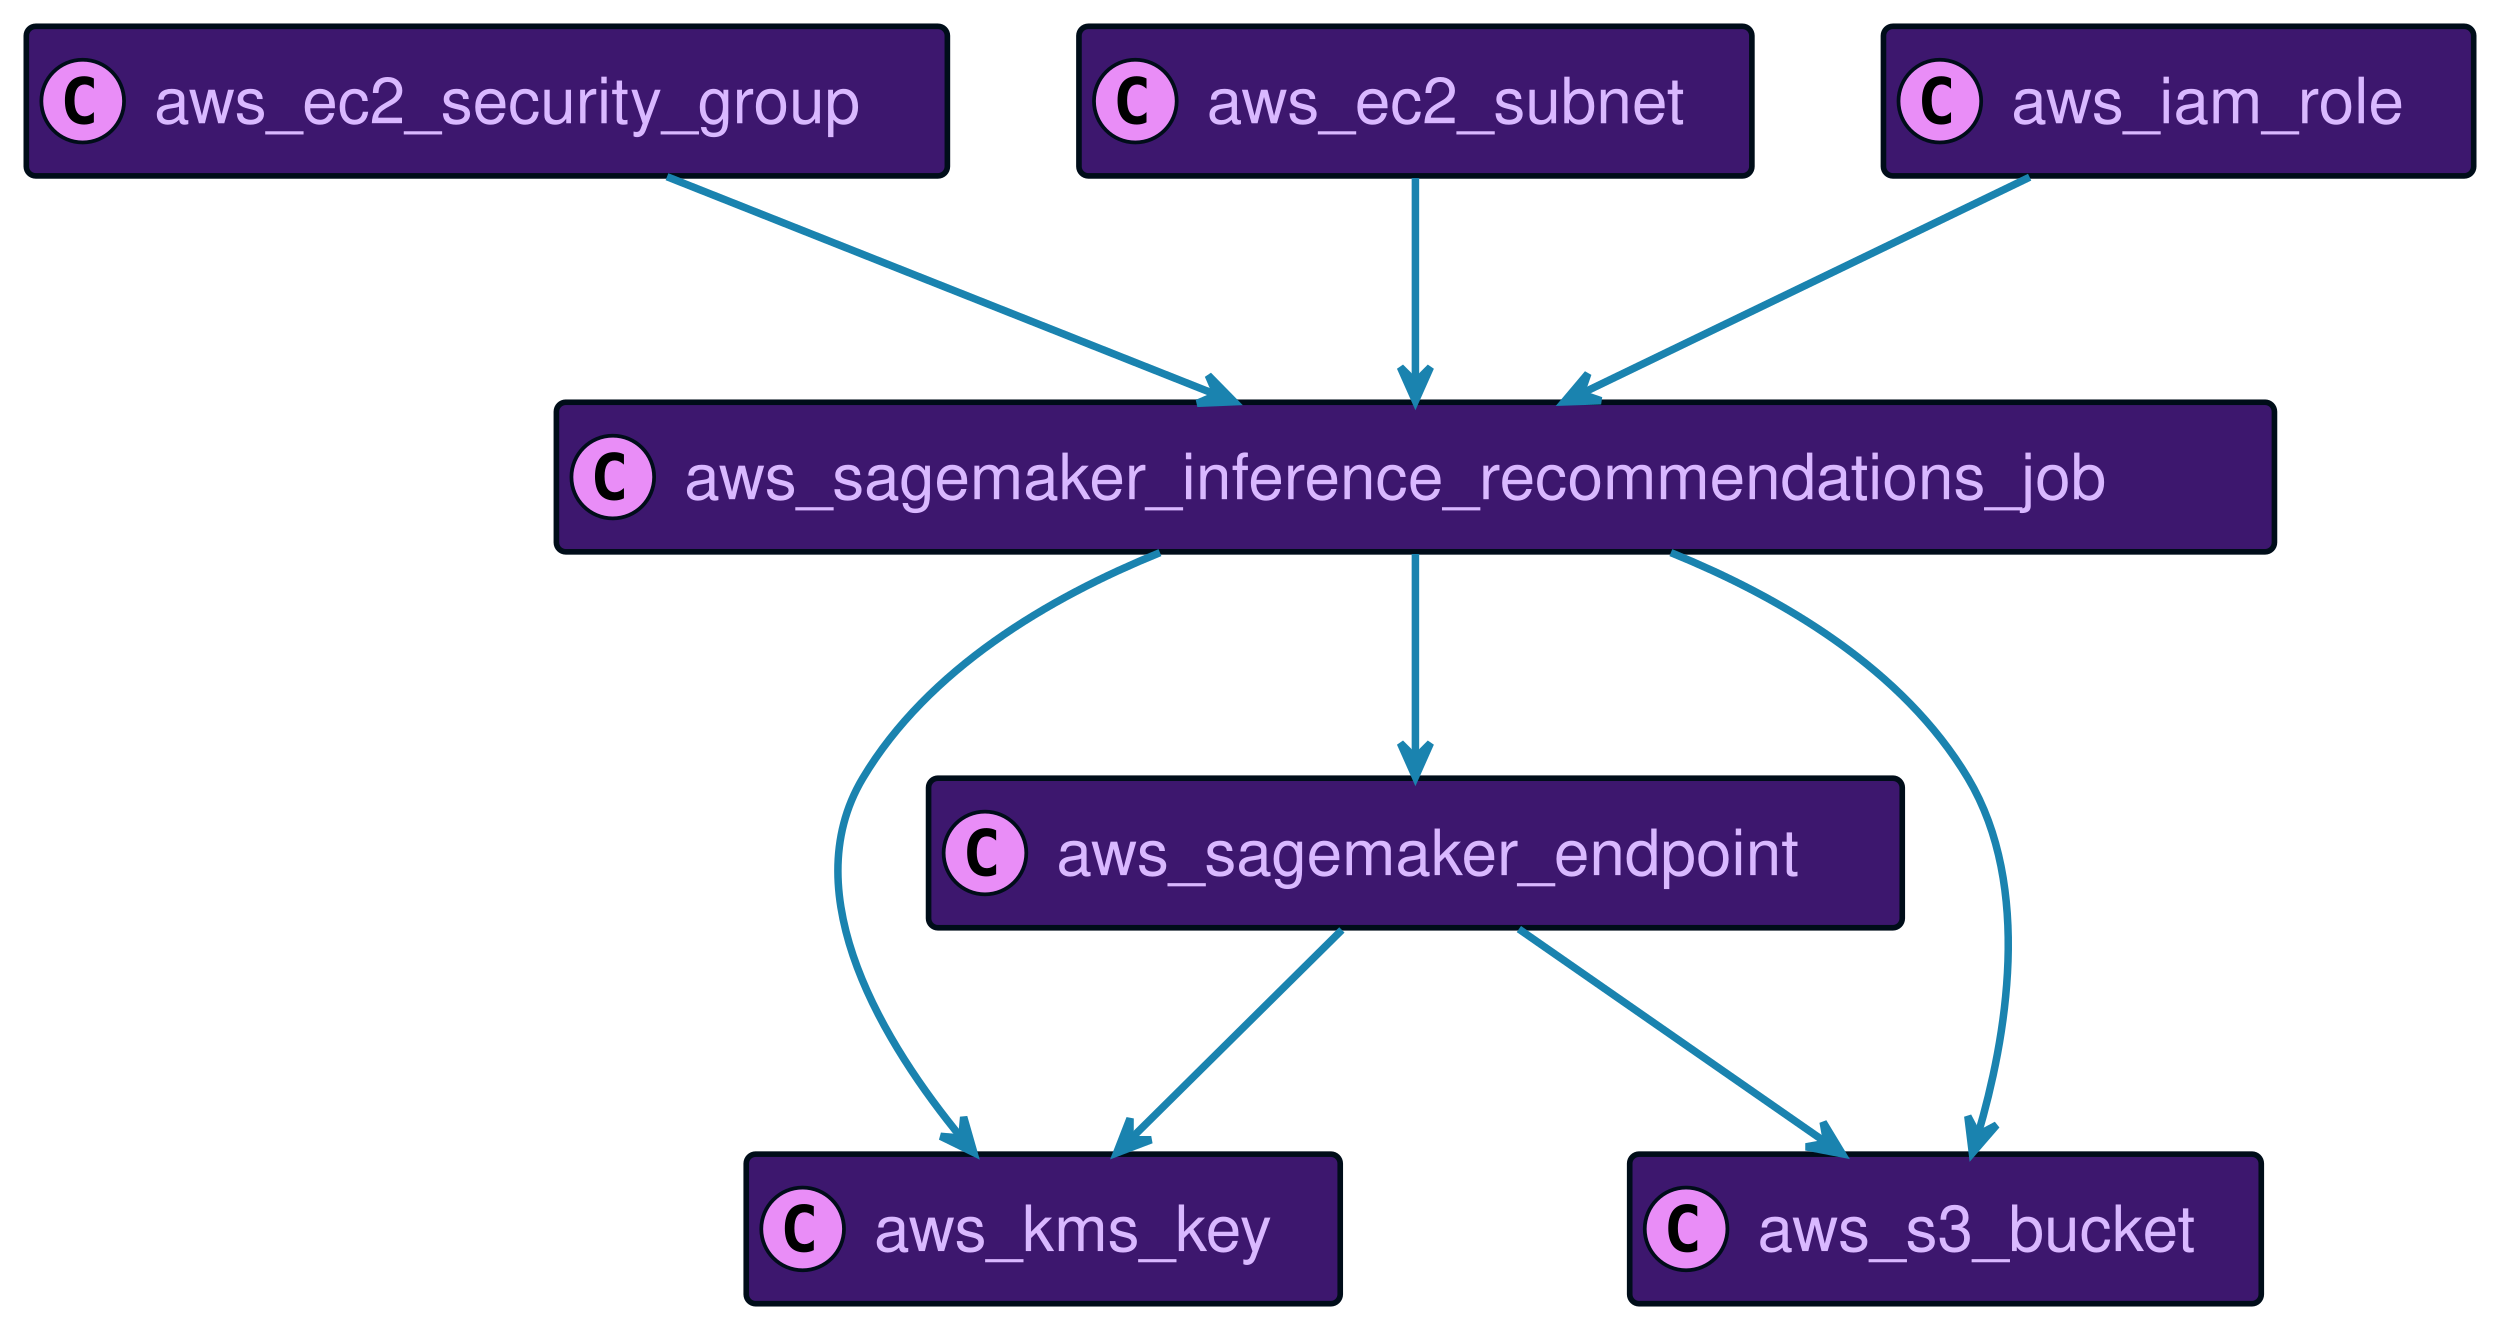
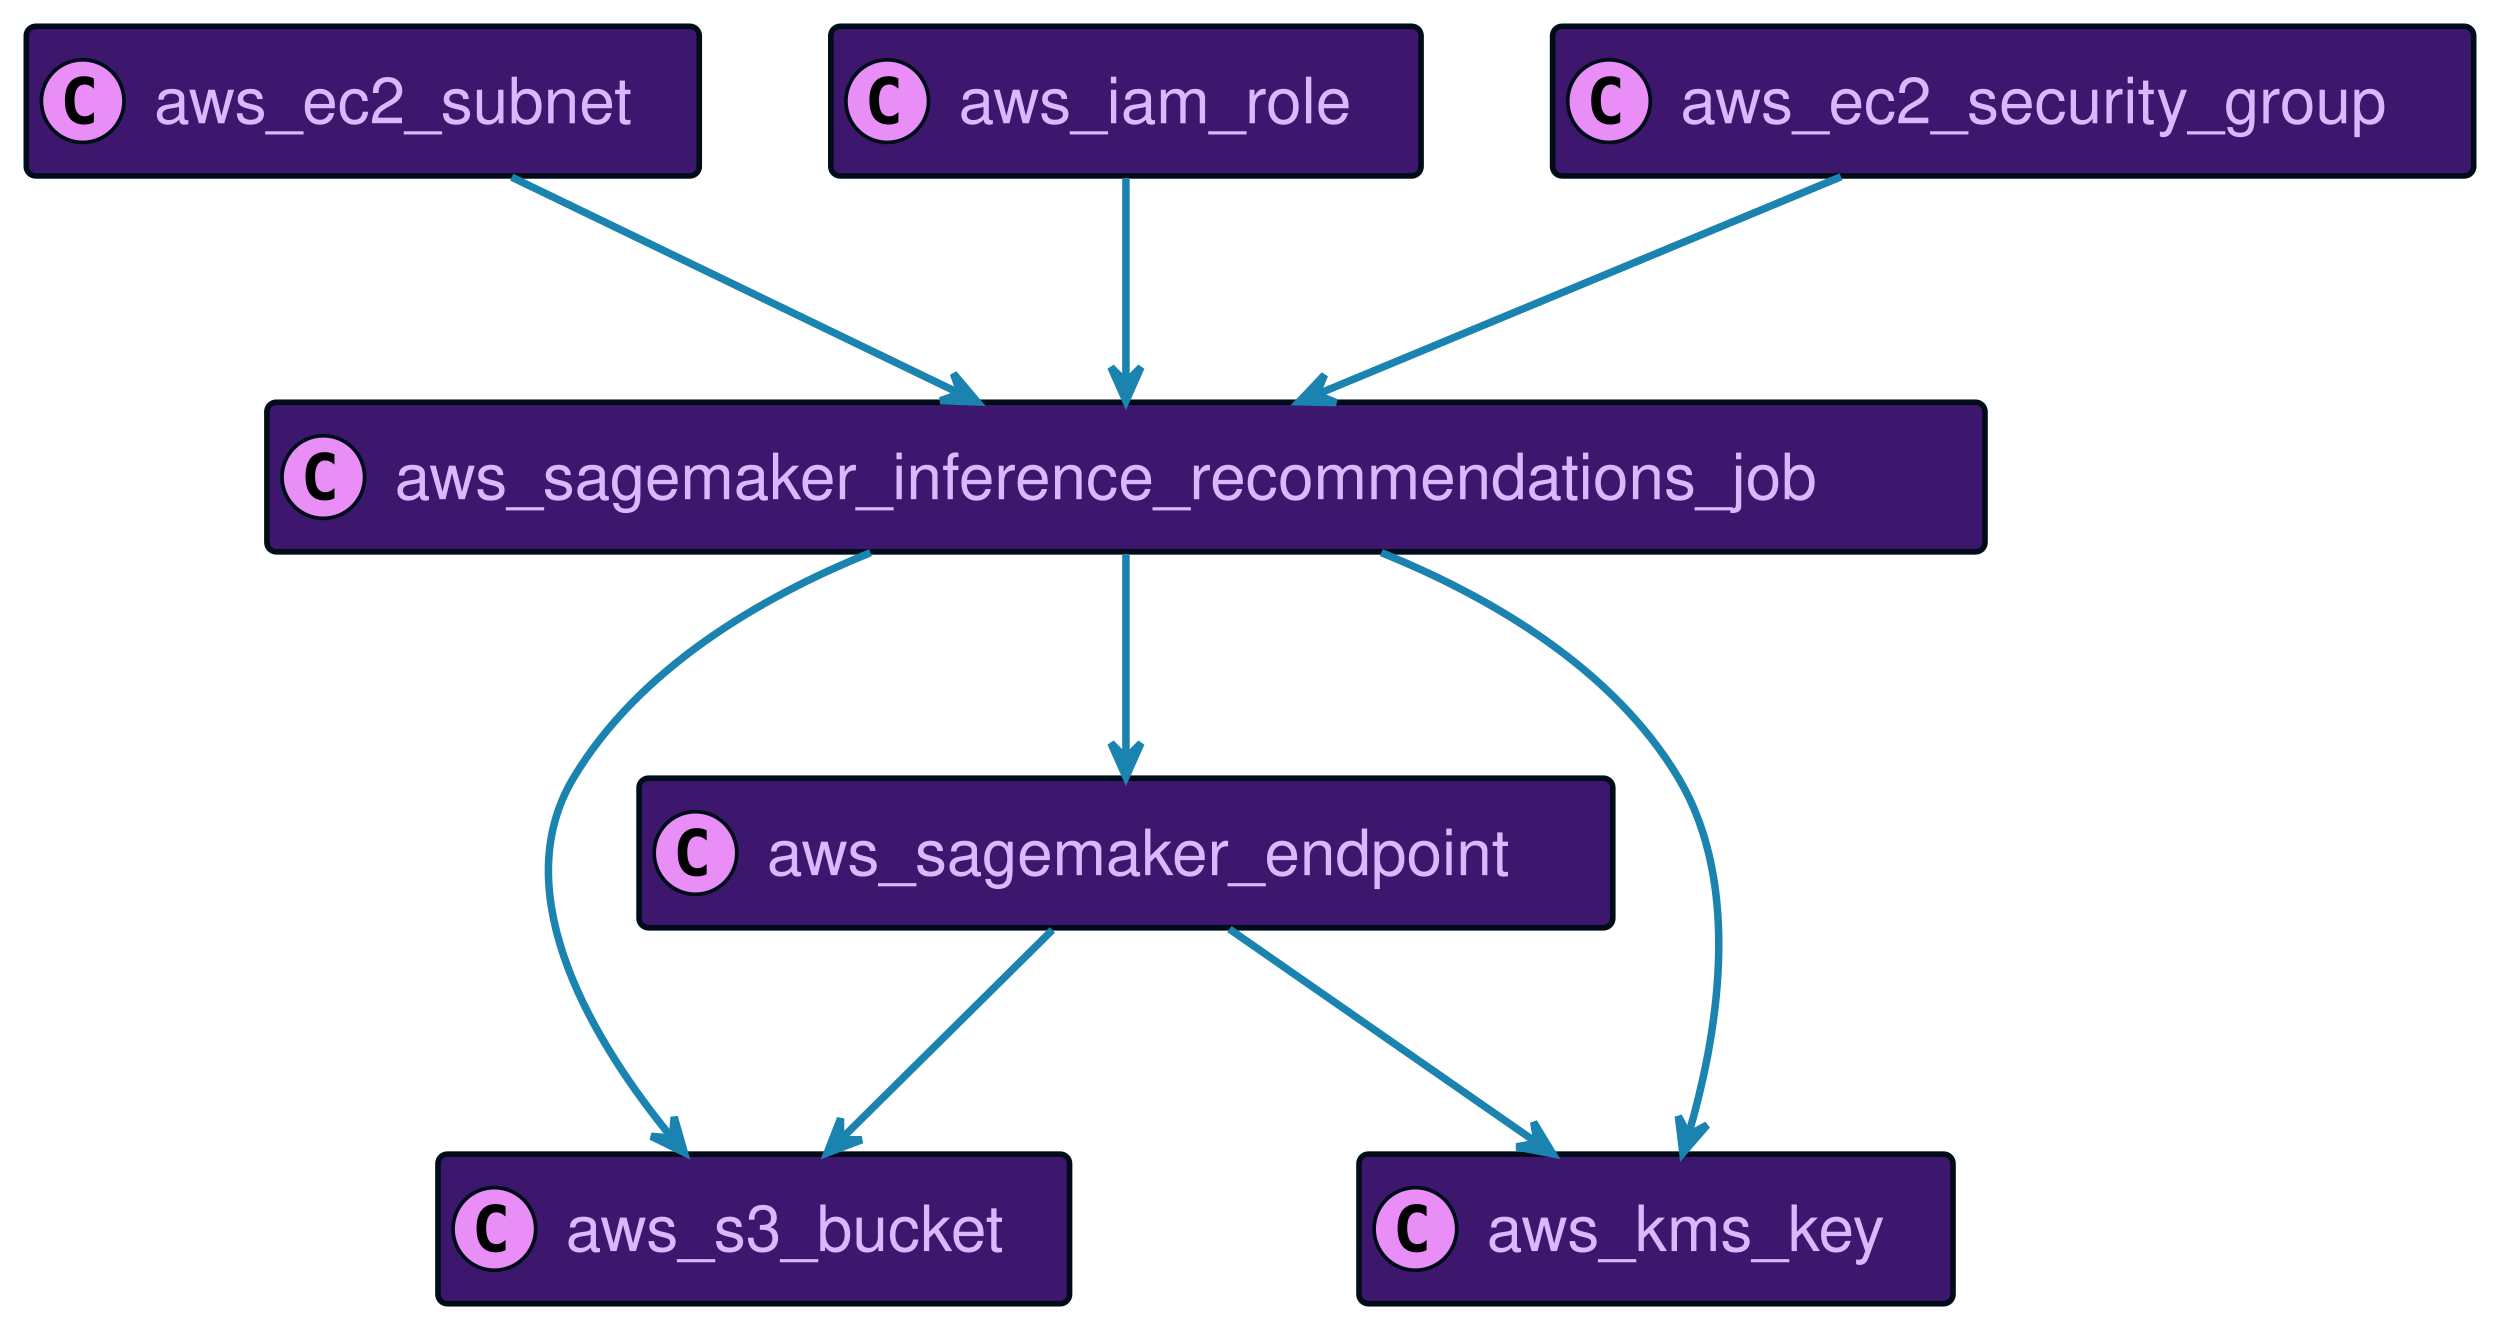
<svg xmlns="http://www.w3.org/2000/svg" xmlns:xlink="http://www.w3.org/1999/xlink" width="665" height="352" preserveAspectRatio="none" style="width:665px;height:352px;background:#00000000">
-   <a xlink:actuate="onRequest" xlink:href="#a" xlink:show="new" xlink:title="#aws_kms_key" xlink:type="simple" target="_top">
-     <rect id="a" width="158" height="39.789" x="198.5" y="307" fill="#3D176E" rx="2.5" ry="2.5" style="stroke:#000d19;stroke-width:1.5" />
-     <circle cx="213.5" cy="326.894" r="11" fill="#E98DF7" style="stroke:#000d19;stroke-width:1" />
-     <path d="M216.469 332.535q-.578.297-1.219.438-.64.156-1.344.156-2.5 0-3.828-1.64-1.312-1.657-1.312-4.782t1.312-4.781q1.328-1.656 3.828-1.656.703 0 1.344.156.656.156 1.219.453v2.719q-.625-.579-1.219-.844-.594-.281-1.219-.281-1.344 0-2.031 1.078-.688 1.062-.688 3.156 0 2.094.688 3.172.688 1.062 2.031 1.062.625 0 1.219-.265.594-.281 1.219-.86v2.72Z" />
-     <text x="232.5" y="332.78" fill="#D9B8FF" font-family="Helvetica" font-size="17" textLength="116">aws_kms_key</text>
+   <a xlink:actuate="onRequest" xlink:href="#a" xlink:show="new" xlink:title="#aws_s3_bucket" xlink:type="simple" target="_top">
+     <rect id="a" width="168" height="39.789" x="116.5" y="307" fill="#3D176E" rx="2.5" ry="2.5" style="stroke:#000d19;stroke-width:1.5" />
+     <circle cx="131.5" cy="326.894" r="11" fill="#E98DF7" style="stroke:#000d19;stroke-width:1" />
+     <path d="M134.469 332.535q-.578.297-1.219.438-.64.156-1.344.156-2.5 0-3.828-1.64-1.312-1.657-1.312-4.782t1.312-4.781q1.328-1.656 3.828-1.656.703 0 1.344.156.656.156 1.219.453v2.719q-.625-.579-1.219-.844-.594-.281-1.219-.281-1.344 0-2.031 1.078-.688 1.062-.688 3.156 0 2.094.688 3.172.688 1.062 2.031 1.062.625 0 1.219-.265.594-.281 1.219-.86v2.72Z" />
+     <text x="150.5" y="332.78" fill="#D9B8FF" font-family="Helvetica" font-size="17" textLength="126">aws_s3_bucket</text>
  </a>
-   <a xlink:actuate="onRequest" xlink:href="#b" xlink:show="new" xlink:title="#aws_s3_bucket" xlink:type="simple" target="_top">
-     <rect id="b" width="168" height="39.789" x="433.5" y="307" fill="#3D176E" rx="2.5" ry="2.5" style="stroke:#000d19;stroke-width:1.5" />
-     <circle cx="448.5" cy="326.894" r="11" fill="#E98DF7" style="stroke:#000d19;stroke-width:1" />
-     <path d="M451.469 332.535q-.578.297-1.219.438-.64.156-1.344.156-2.5 0-3.828-1.64-1.312-1.657-1.312-4.782t1.312-4.781q1.328-1.656 3.828-1.656.703 0 1.344.156.656.156 1.219.453v2.719q-.625-.579-1.219-.844-.594-.281-1.219-.281-1.344 0-2.031 1.078-.688 1.062-.688 3.156 0 2.094.688 3.172.688 1.062 2.031 1.062.625 0 1.219-.265.594-.281 1.219-.86v2.72Z" />
-     <text x="467.5" y="332.78" fill="#D9B8FF" font-family="Helvetica" font-size="17" textLength="126">aws_s3_bucket</text>
+   <a xlink:actuate="onRequest" xlink:href="#b" xlink:show="new" xlink:title="#aws_kms_key" xlink:type="simple" target="_top">
+     <rect id="b" width="158" height="39.789" x="361.5" y="307" fill="#3D176E" rx="2.5" ry="2.5" style="stroke:#000d19;stroke-width:1.5" />
+     <circle cx="376.5" cy="326.894" r="11" fill="#E98DF7" style="stroke:#000d19;stroke-width:1" />
+     <path d="M379.469 332.535q-.578.297-1.219.438-.64.156-1.344.156-2.5 0-3.828-1.64-1.312-1.657-1.312-4.782t1.312-4.781q1.328-1.656 3.828-1.656.703 0 1.344.156.656.156 1.219.453v2.719q-.625-.579-1.219-.844-.594-.281-1.219-.281-1.344 0-2.031 1.078-.688 1.062-.688 3.156 0 2.094.688 3.172.688 1.062 2.031 1.062.625 0 1.219-.265.594-.281 1.219-.86v2.72Z" />
+     <text x="395.5" y="332.78" fill="#D9B8FF" font-family="Helvetica" font-size="17" textLength="116">aws_kms_key</text>
  </a>
-   <a xlink:actuate="onRequest" xlink:href="#c" xlink:show="new" xlink:title="#aws_ec2_security_group" xlink:type="simple" target="_top">
-     <rect id="c" width="245" height="39.789" x="7" y="7" fill="#3D176E" rx="2.5" ry="2.5" style="stroke:#000d19;stroke-width:1.5" />
+   <a xlink:actuate="onRequest" xlink:href="#c" xlink:show="new" xlink:title="#aws_sagemaker_inference_recommendations_job" xlink:type="simple" target="_top">
+     <rect id="c" width="457" height="39.789" x="71" y="107" fill="#3D176E" rx="2.5" ry="2.5" style="stroke:#000d19;stroke-width:1.5" />
+     <circle cx="86" cy="126.894" r="11" fill="#E98DF7" style="stroke:#000d19;stroke-width:1" />
+     <path d="M88.969 132.535q-.578.297-1.219.438-.64.156-1.344.156-2.5 0-3.828-1.64-1.312-1.657-1.312-4.782t1.312-4.781q1.328-1.657 3.828-1.657.703 0 1.344.157.656.156 1.219.453v2.719q-.625-.579-1.219-.844-.594-.281-1.219-.281-1.344 0-2.031 1.078-.688 1.062-.688 3.156 0 2.094.688 3.172.688 1.062 2.031 1.062.625 0 1.219-.265.594-.281 1.219-.86v2.72Z" />
+     <text x="105" y="132.78" fill="#D9B8FF" font-family="Helvetica" font-size="17" textLength="415">aws_sagemaker_inference_recommendations_job</text>
+   </a>
+   <a xlink:actuate="onRequest" xlink:href="#d" xlink:show="new" xlink:title="#aws_sagemaker_endpoint" xlink:type="simple" target="_top">
+     <rect id="d" width="259" height="39.789" x="170" y="207" fill="#3D176E" rx="2.5" ry="2.5" style="stroke:#000d19;stroke-width:1.5" />
+     <circle cx="185" cy="226.894" r="11" fill="#E98DF7" style="stroke:#000d19;stroke-width:1" />
+     <path d="M187.969 232.535q-.578.297-1.219.438-.64.156-1.344.156-2.5 0-3.828-1.64-1.312-1.657-1.312-4.782t1.312-4.781q1.328-1.656 3.828-1.656.703 0 1.344.156.656.156 1.219.453v2.719q-.625-.579-1.219-.844-.594-.281-1.219-.281-1.344 0-2.031 1.078-.688 1.062-.688 3.156 0 2.094.688 3.172.688 1.062 2.031 1.062.625 0 1.219-.265.594-.281 1.219-.86v2.72Z" />
+     <text x="204" y="232.78" fill="#D9B8FF" font-family="Helvetica" font-size="17" textLength="217">aws_sagemaker_endpoint</text>
+   </a>
+   <a xlink:actuate="onRequest" xlink:href="#e" xlink:show="new" xlink:title="#aws_ec2_subnet" xlink:type="simple" target="_top">
+     <rect id="e" width="179" height="39.789" x="7" y="7" fill="#3D176E" rx="2.5" ry="2.5" style="stroke:#000d19;stroke-width:1.5" />
    <circle cx="22" cy="26.895" r="11" fill="#E98DF7" style="stroke:#000d19;stroke-width:1" />
    <path d="M24.969 32.535q-.578.297-1.219.438-.64.156-1.344.156-2.5 0-3.828-1.64-1.312-1.657-1.312-4.782t1.312-4.781q1.328-1.656 3.828-1.656.703 0 1.344.156.656.156 1.219.453v2.719q-.625-.578-1.219-.844-.594-.281-1.219-.281-1.343 0-2.031 1.078-.688 1.062-.688 3.156 0 2.094.688 3.172.688 1.062 2.031 1.062.625 0 1.219-.265.594-.281 1.219-.86v2.72Z" />
-     <text x="41" y="32.78" fill="#D9B8FF" font-family="Helvetica" font-size="17" textLength="203">aws_ec2_security_group</text>
-   </a>
-   <a xlink:actuate="onRequest" xlink:href="#d" xlink:show="new" xlink:title="#aws_ec2_subnet" xlink:type="simple" target="_top">
-     <rect id="d" width="179" height="39.789" x="287" y="7" fill="#3D176E" rx="2.5" ry="2.5" style="stroke:#000d19;stroke-width:1.5" />
-     <circle cx="302" cy="26.895" r="11" fill="#E98DF7" style="stroke:#000d19;stroke-width:1" />
-     <path d="M304.969 32.535q-.578.297-1.219.438-.64.156-1.344.156-2.5 0-3.828-1.64-1.312-1.657-1.312-4.782t1.312-4.781q1.328-1.656 3.828-1.656.703 0 1.344.156.656.156 1.219.453v2.719q-.625-.578-1.219-.844-.594-.281-1.219-.281-1.344 0-2.031 1.078-.688 1.062-.688 3.156 0 2.094.688 3.172.688 1.062 2.031 1.062.625 0 1.219-.265.594-.281 1.219-.86v2.72Z" />
-     <text x="321" y="32.78" fill="#D9B8FF" font-family="Helvetica" font-size="17" textLength="137">aws_ec2_subnet</text>
-   </a>
-   <a xlink:actuate="onRequest" xlink:href="#e" xlink:show="new" xlink:title="#aws_sagemaker_inference_recommendations_job" xlink:type="simple" target="_top">
-     <rect id="e" width="457" height="39.789" x="148" y="107" fill="#3D176E" rx="2.5" ry="2.5" style="stroke:#000d19;stroke-width:1.5" />
-     <circle cx="163" cy="126.894" r="11" fill="#E98DF7" style="stroke:#000d19;stroke-width:1" />
-     <path d="M165.969 132.535q-.578.297-1.219.438-.64.156-1.344.156-2.5 0-3.828-1.64-1.312-1.657-1.312-4.782t1.312-4.781q1.328-1.657 3.828-1.657.703 0 1.344.157.656.156 1.219.453v2.719q-.625-.579-1.219-.844-.594-.281-1.219-.281-1.344 0-2.031 1.078-.688 1.062-.688 3.156 0 2.094.688 3.172.688 1.062 2.031 1.062.625 0 1.219-.265.594-.281 1.219-.86v2.72Z" />
-     <text x="182" y="132.78" fill="#D9B8FF" font-family="Helvetica" font-size="17" textLength="415">aws_sagemaker_inference_recommendations_job</text>
+     <text x="41" y="32.78" fill="#D9B8FF" font-family="Helvetica" font-size="17" textLength="137">aws_ec2_subnet</text>
  </a>
  <a xlink:actuate="onRequest" xlink:href="#f" xlink:show="new" xlink:title="#aws_iam_role" xlink:type="simple" target="_top">
-     <rect id="f" width="157" height="39.789" x="501" y="7" fill="#3D176E" rx="2.5" ry="2.5" style="stroke:#000d19;stroke-width:1.5" />
-     <circle cx="516" cy="26.895" r="11" fill="#E98DF7" style="stroke:#000d19;stroke-width:1" />
-     <path d="M518.969 32.535q-.578.297-1.219.438-.64.156-1.344.156-2.5 0-3.828-1.64-1.312-1.657-1.312-4.782t1.312-4.781q1.328-1.656 3.828-1.656.703 0 1.344.156.656.156 1.219.453v2.719q-.625-.578-1.219-.844-.594-.281-1.219-.281-1.343 0-2.031 1.078-.688 1.062-.688 3.156 0 2.094.688 3.172.688 1.062 2.031 1.062.625 0 1.219-.265.594-.281 1.219-.86v2.72Z" />
-     <text x="535" y="32.78" fill="#D9B8FF" font-family="Helvetica" font-size="17" textLength="115">aws_iam_role</text>
+     <rect id="f" width="157" height="39.789" x="221" y="7" fill="#3D176E" rx="2.5" ry="2.5" style="stroke:#000d19;stroke-width:1.5" />
+     <circle cx="236" cy="26.895" r="11" fill="#E98DF7" style="stroke:#000d19;stroke-width:1" />
+     <path d="M238.969 32.535q-.578.297-1.219.438-.64.156-1.344.156-2.5 0-3.828-1.64-1.312-1.657-1.312-4.782t1.312-4.781q1.328-1.656 3.828-1.656.703 0 1.344.156.656.156 1.219.453v2.719q-.625-.578-1.219-.844-.594-.281-1.219-.281-1.344 0-2.031 1.078-.688 1.062-.688 3.156 0 2.094.688 3.172.688 1.062 2.031 1.062.625 0 1.219-.265.594-.281 1.219-.86v2.72Z" />
+     <text x="255" y="32.78" fill="#D9B8FF" font-family="Helvetica" font-size="17" textLength="115">aws_iam_role</text>
  </a>
-   <a xlink:actuate="onRequest" xlink:href="#g" xlink:show="new" xlink:title="#aws_sagemaker_endpoint" xlink:type="simple" target="_top">
-     <rect id="g" width="259" height="39.789" x="247" y="207" fill="#3D176E" rx="2.5" ry="2.5" style="stroke:#000d19;stroke-width:1.5" />
-     <circle cx="262" cy="226.894" r="11" fill="#E98DF7" style="stroke:#000d19;stroke-width:1" />
-     <path d="M264.969 232.535q-.578.297-1.219.438-.64.156-1.344.156-2.5 0-3.828-1.64-1.312-1.657-1.312-4.782t1.312-4.781q1.328-1.656 3.828-1.656.703 0 1.344.156.656.156 1.219.453v2.719q-.625-.579-1.219-.844-.594-.281-1.219-.281-1.344 0-2.031 1.078-.688 1.062-.688 3.156 0 2.094.688 3.172.688 1.062 2.031 1.062.625 0 1.219-.265.594-.281 1.219-.86v2.72Z" />
-     <text x="281" y="232.78" fill="#D9B8FF" font-family="Helvetica" font-size="17" textLength="217">aws_sagemaker_endpoint</text>
+   <a xlink:actuate="onRequest" xlink:href="#g" xlink:show="new" xlink:title="#aws_ec2_security_group" xlink:type="simple" target="_top">
+     <rect id="g" width="245" height="39.789" x="413" y="7" fill="#3D176E" rx="2.5" ry="2.5" style="stroke:#000d19;stroke-width:1.5" />
+     <circle cx="428" cy="26.895" r="11" fill="#E98DF7" style="stroke:#000d19;stroke-width:1" />
+     <path d="M430.969 32.535q-.578.297-1.219.438-.64.156-1.344.156-2.5 0-3.828-1.64-1.312-1.657-1.312-4.782t1.312-4.781q1.328-1.656 3.828-1.656.703 0 1.344.156.656.156 1.219.453v2.719q-.625-.578-1.219-.844-.594-.281-1.219-.281-1.344 0-2.031 1.078-.688 1.062-.688 3.156 0 2.094.688 3.172.688 1.062 2.031 1.062.625 0 1.219-.265.594-.281 1.219-.86v2.72Z" />
+     <text x="447" y="32.78" fill="#D9B8FF" font-family="Helvetica" font-size="17" textLength="203">aws_ec2_security_group</text>
  </a>
-   <path fill="none" d="M177.42 47.01c41.96 16.65 102.83 40.8 146.21 58.01" style="stroke:#1a83af;stroke-width:2" />
-   <path fill="#1A83AF" d="m328.3 106.87-6.897-7.03 2.248 5.19-5.191 2.248 9.84-.408z" style="stroke:#1a83af;stroke-width:2" />
-   <path fill="none" d="M376.5 47.36v54.3" style="stroke:#1a83af;stroke-width:2" />
-   <path fill="#1A83AF" d="m376.5 106.68 4-9-4 4-4-4 4 9z" style="stroke:#1a83af;stroke-width:2" />
-   <path fill="none" d="M308.55 147c-29.73 12.07-61.73 31.03-79.05 60-18.66 31.22 6 71.02 26.32 95.76" style="stroke:#1a83af;stroke-width:2" />
-   <path fill="#1A83AF" d="m259.04 306.59-2.706-9.47-.502 5.635-5.635-.502 8.843 4.337z" style="stroke:#1a83af;stroke-width:2" />
-   <path fill="none" d="M444.45 147c29.73 12.07 61.73 31.03 79.05 60 17.32 28.96 10.13 69.33 2.63 94.81" style="stroke:#1a83af;stroke-width:2" />
-   <path fill="#1A83AF" d="m524.64 306.7 6.454-7.44-4.994 2.658-2.657-4.994 1.197 9.776z" style="stroke:#1a83af;stroke-width:2" />
-   <path fill="none" d="M376.5 147.36v54.3" style="stroke:#1a83af;stroke-width:2" />
-   <path fill="#1A83AF" d="m376.5 206.68 4-9-4 4-4-4 4 9z" style="stroke:#1a83af;stroke-width:2" />
-   <path fill="none" d="M539.88 47.13c-34.23 16.52-83.65 40.38-119.16 57.52" style="stroke:#1a83af;stroke-width:2" />
-   <path fill="#1A83AF" d="m416.02 106.92 9.843-.334-5.346-1.85 1.851-5.346-6.348 7.53z" style="stroke:#1a83af;stroke-width:2" />
-   <path fill="none" d="m356.94 247.36-56.15 55.59" style="stroke:#1a83af;stroke-width:2" />
-   <path fill="#1A83AF" d="m297.02 306.68 9.207-3.498-5.657-.023.023-5.657-3.573 9.178z" style="stroke:#1a83af;stroke-width:2" />
-   <path fill="none" d="M404.02 247.13c23.49 16.32 57.26 39.8 81.86 56.89" style="stroke:#1a83af;stroke-width:2" />
-   <path fill="#1A83AF" d="m490.05 306.92-5.097-8.427.995 5.568-5.569.995 9.671 1.864z" style="stroke:#1a83af;stroke-width:2" />
+   <path fill="none" d="M367.45 147c29.73 12.07 61.73 31.03 79.05 60 17.32 28.96 10.13 69.33 2.63 94.81" style="stroke:#1a83af;stroke-width:2" />
+   <path fill="#1A83AF" d="m447.64 306.7 6.454-7.44-4.994 2.658-2.657-4.994 1.197 9.776z" style="stroke:#1a83af;stroke-width:2" />
+   <path fill="none" d="M299.5 147.36v54.3" style="stroke:#1a83af;stroke-width:2" />
+   <path fill="#1A83AF" d="m299.5 206.68 4-9-4 4-4-4 4 9z" style="stroke:#1a83af;stroke-width:2" />
+   <path fill="none" d="M231.55 147c-29.73 12.07-61.73 31.03-79.05 60-18.66 31.22 6 71.02 26.32 95.76" style="stroke:#1a83af;stroke-width:2" />
+   <path fill="#1A83AF" d="m182.04 306.59-2.706-9.47-.502 5.635-5.635-.502 8.843 4.337z" style="stroke:#1a83af;stroke-width:2" />
+   <path fill="none" d="M327.02 247.13c23.49 16.32 57.26 39.8 81.86 56.89" style="stroke:#1a83af;stroke-width:2" />
+   <path fill="#1A83AF" d="m413.05 306.92-5.097-8.427.995 5.568-5.569.995 9.671 1.864z" style="stroke:#1a83af;stroke-width:2" />
+   <path fill="none" d="m279.94 247.36-56.15 55.59" style="stroke:#1a83af;stroke-width:2" />
+   <path fill="#1A83AF" d="m220.02 306.68 9.207-3.498-5.657-.023.023-5.657-3.573 9.178z" style="stroke:#1a83af;stroke-width:2" />
+   <path fill="none" d="M136.12 47.13c34.23 16.52 83.65 40.38 119.16 57.52" style="stroke:#1a83af;stroke-width:2" />
+   <path fill="#1A83AF" d="m259.98 106.92-6.348-7.53 1.85 5.346-5.345 1.85 9.843.334z" style="stroke:#1a83af;stroke-width:2" />
+   <path fill="none" d="M299.5 47.36v54.3" style="stroke:#1a83af;stroke-width:2" />
+   <path fill="#1A83AF" d="m299.5 106.68 4-9-4 4-4-4 4 9z" style="stroke:#1a83af;stroke-width:2" />
+   <path fill="none" d="M489.72 47.01c-40.01 16.62-98.03 40.71-139.45 57.91" style="stroke:#1a83af;stroke-width:2" />
+   <path fill="#1A83AF" d="m345.56 106.87 9.846.22-5.233-2.148 2.148-5.233-6.761 7.161z" style="stroke:#1a83af;stroke-width:2" />
</svg>
